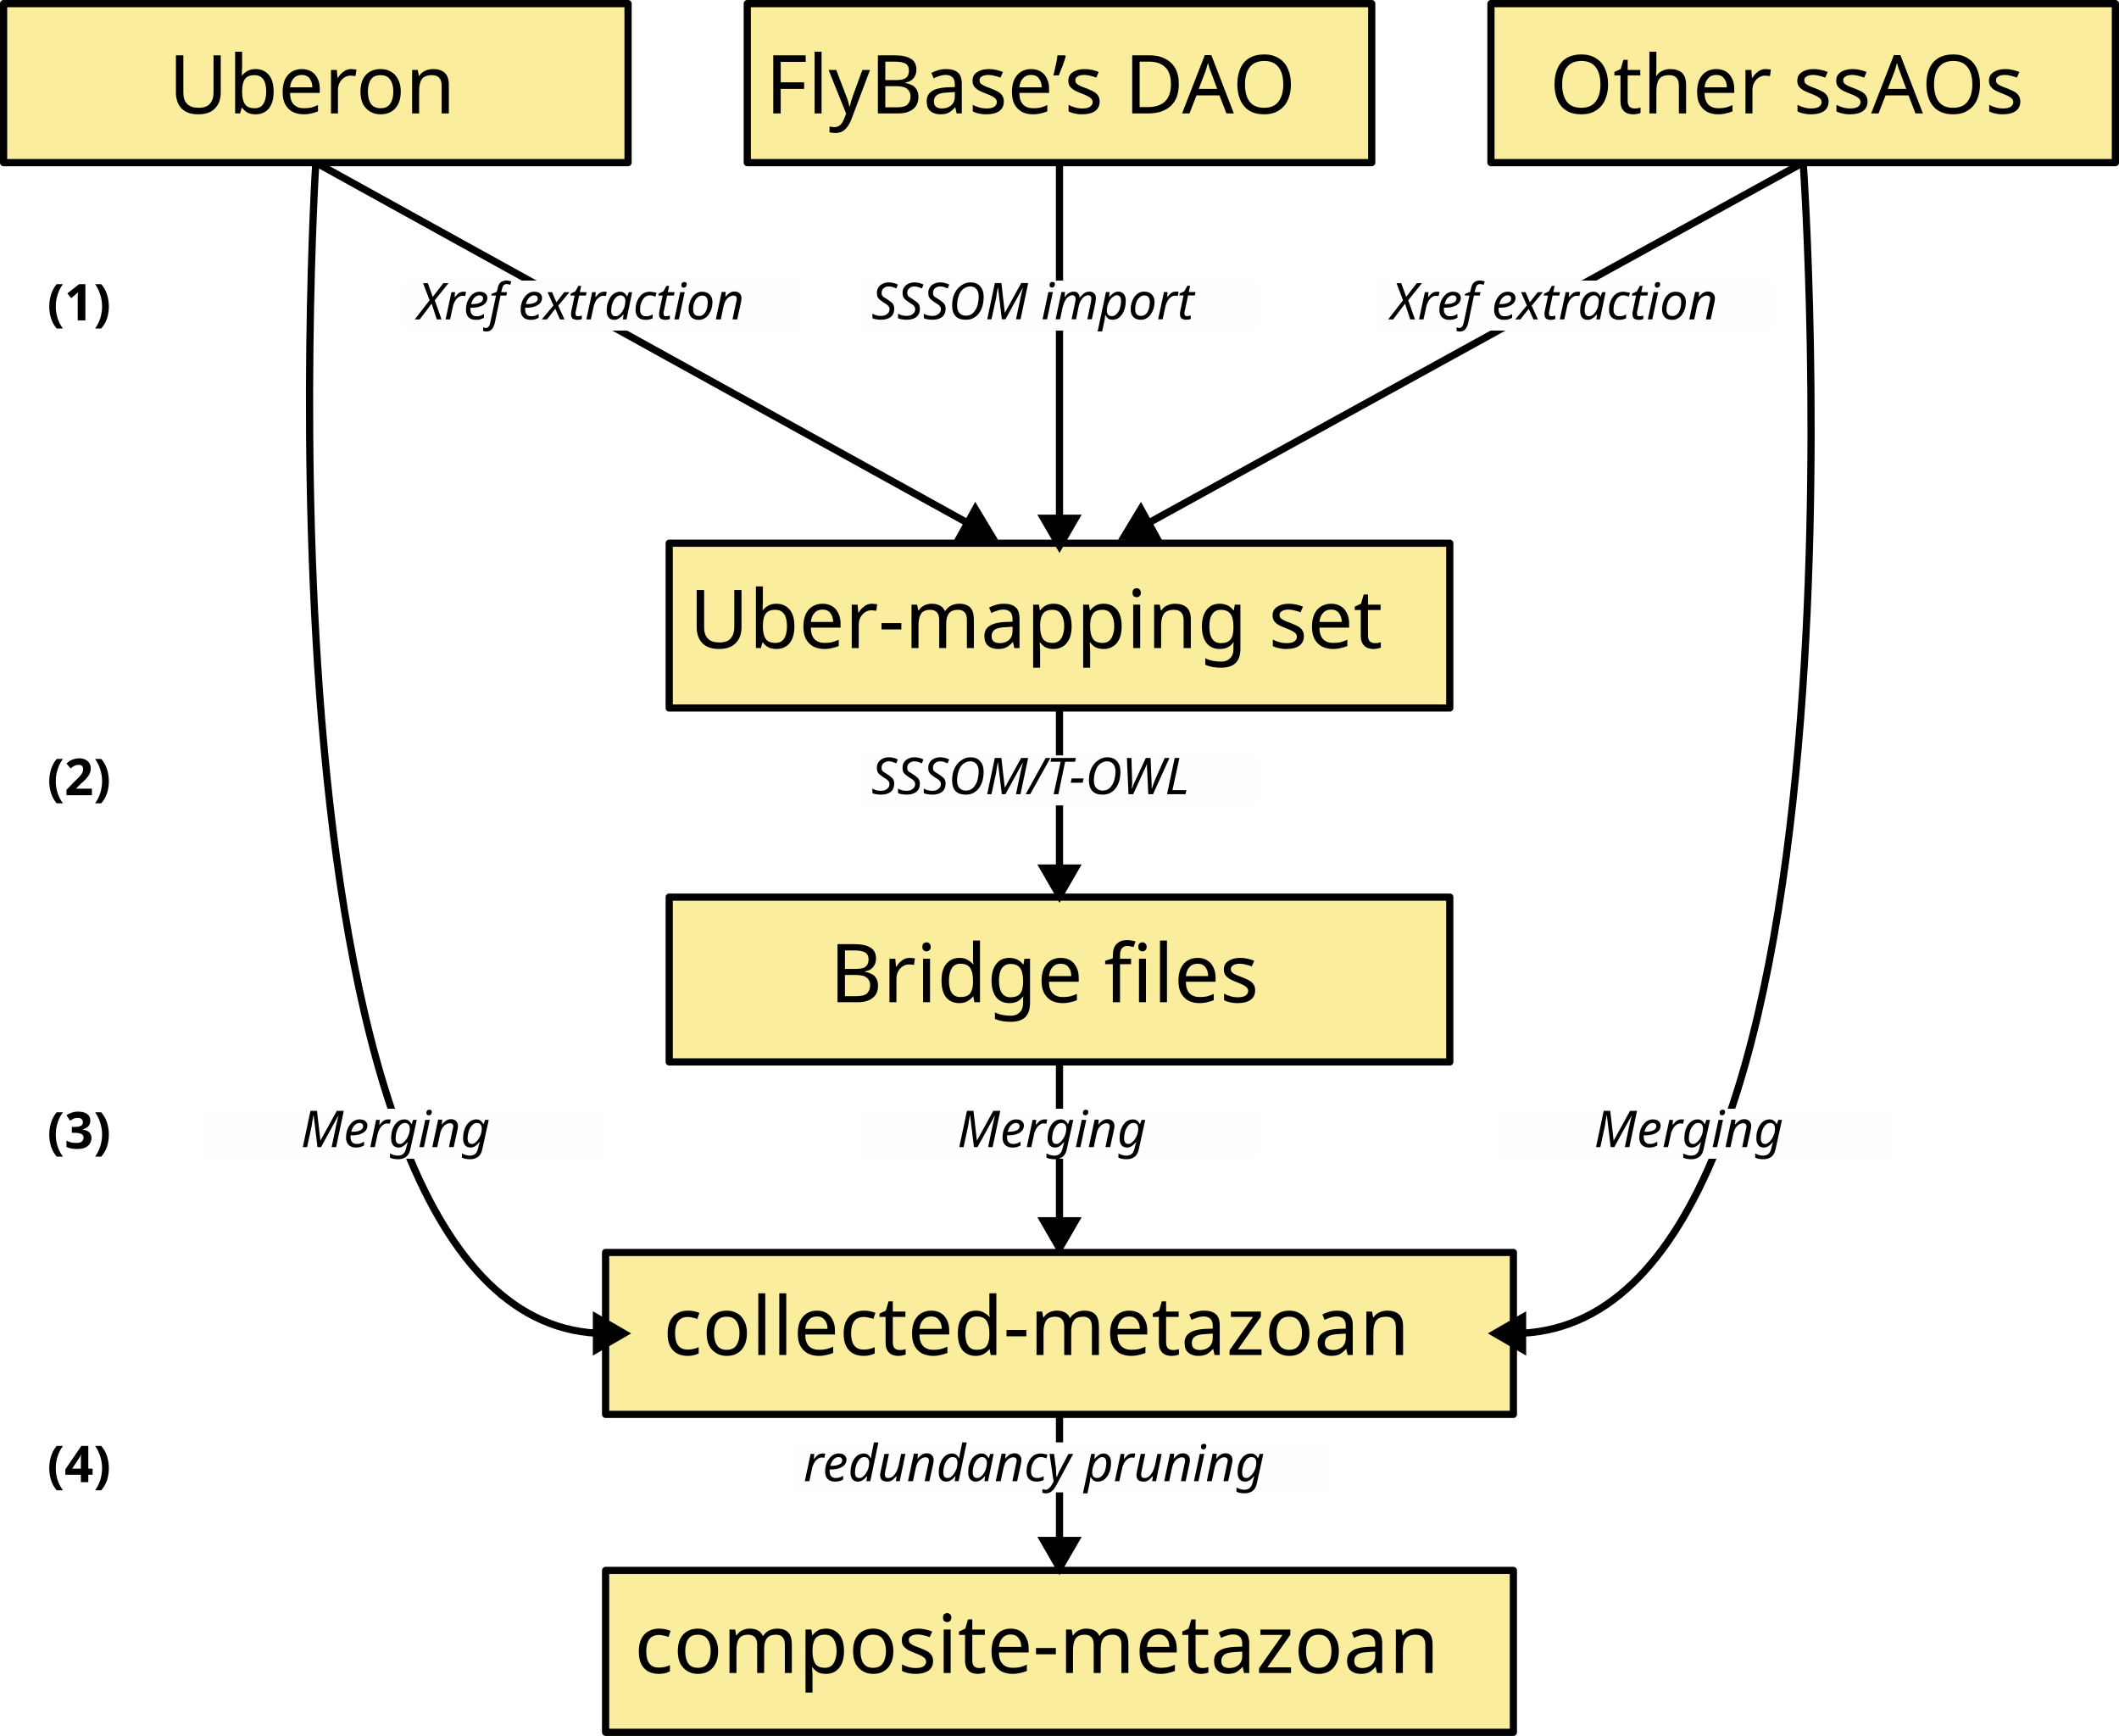
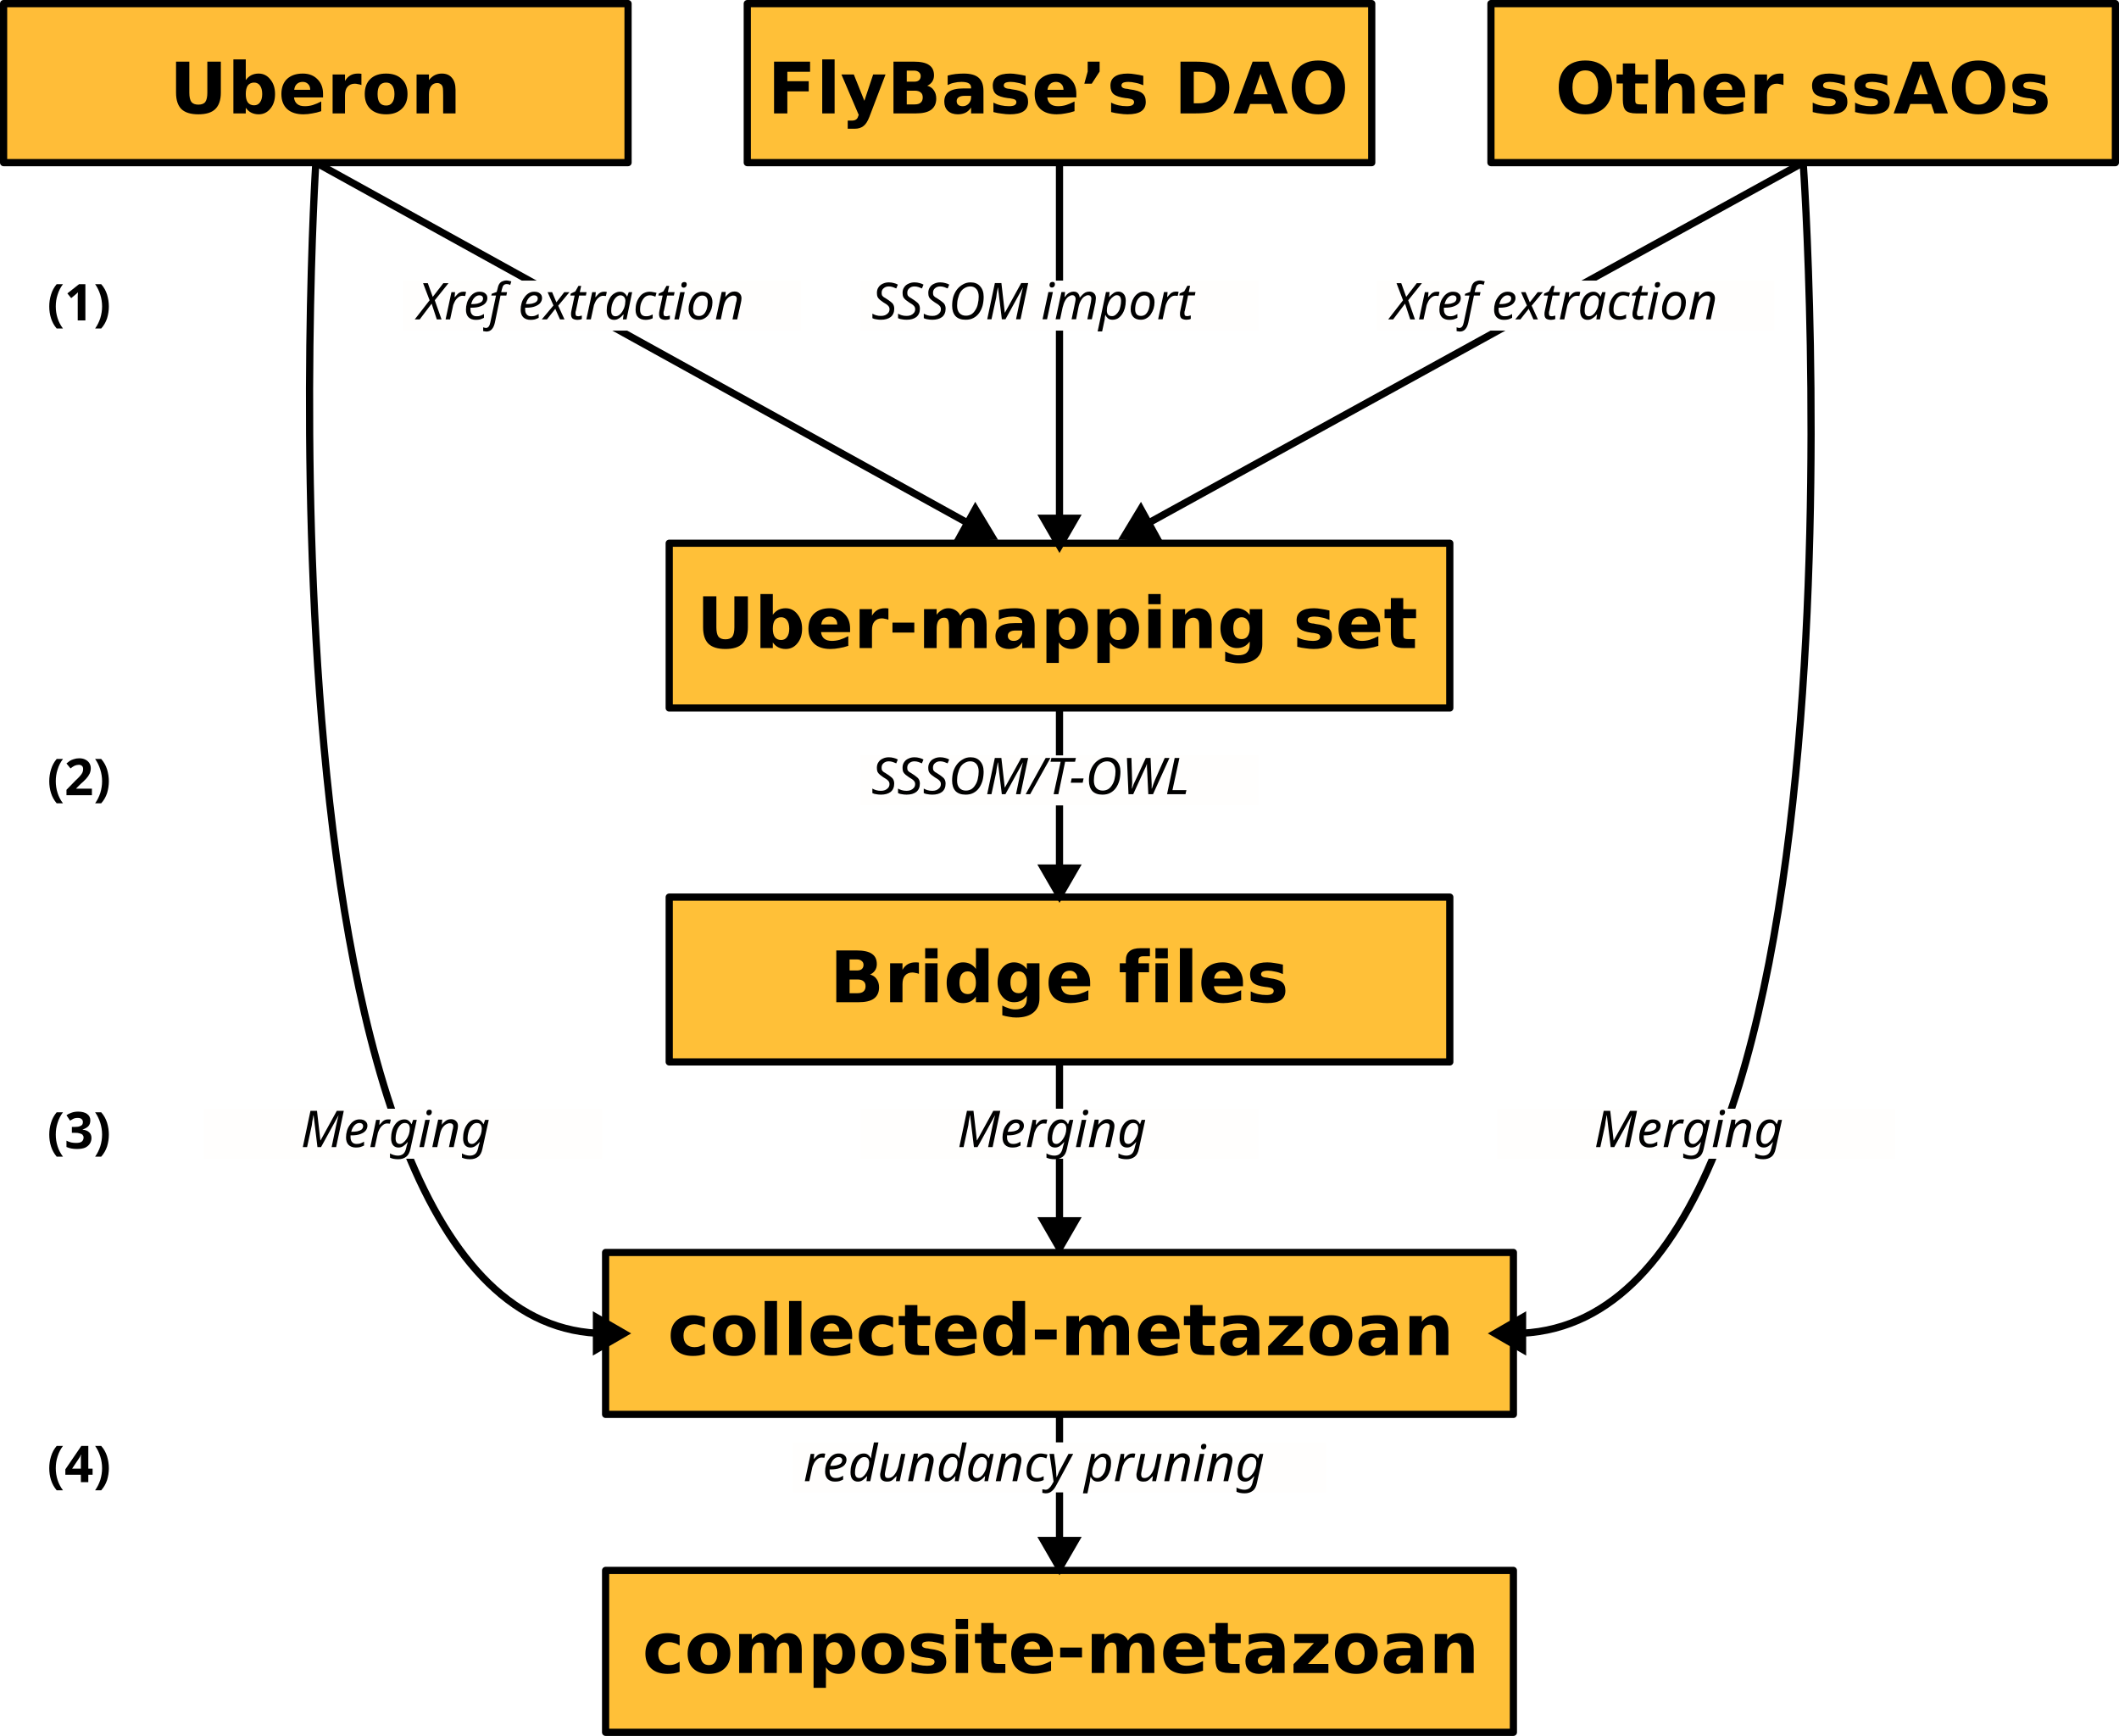
<svg xmlns="http://www.w3.org/2000/svg" width="147.08mm" height="120.482mm" viewBox="0 0 147.08 120.482" version="1.1" id="svg1">
  <defs id="defs1">
    <marker style="overflow:visible" id="Triangle" refX="0" refY="0" orient="auto-start-reverse" markerWidth="1" markerHeight="1" viewBox="0 0 1 1" preserveAspectRatio="xMidYMid">
      <path transform="scale(0.5)" style="fill:context-stroke;fill-rule:evenodd;stroke:context-stroke;stroke-width:1pt" d="M 5.77,0 -2.88,5 V -5 Z" id="path135" />
    </marker>
    <marker style="overflow:visible" id="Triangle-1" refX="0" refY="0" orient="auto-start-reverse" markerWidth="1" markerHeight="1" viewBox="0 0 1 1" preserveAspectRatio="xMidYMid">
      <path transform="scale(0.5)" style="fill:context-stroke;fill-rule:evenodd;stroke:context-stroke;stroke-width:1pt" d="M 5.77,0 -2.88,5 V -5 Z" id="path135-2" />
    </marker>
    <marker style="overflow:visible" id="Triangle-6" refX="0" refY="0" orient="auto-start-reverse" markerWidth="1" markerHeight="1" viewBox="0 0 1 1" preserveAspectRatio="xMidYMid">
      <path transform="scale(0.5)" style="fill:context-stroke;fill-rule:evenodd;stroke:context-stroke;stroke-width:1pt" d="M 5.77,0 -2.88,5 V -5 Z" id="path135-1" />
    </marker>
    <marker style="overflow:visible" id="Triangle-3" refX="0" refY="0" orient="auto-start-reverse" markerWidth="1" markerHeight="1" viewBox="0 0 1 1" preserveAspectRatio="xMidYMid">
      <path transform="scale(0.5)" style="fill:context-stroke;fill-rule:evenodd;stroke:context-stroke;stroke-width:1pt" d="M 5.77,0 -2.88,5 V -5 Z" id="path135-6" />
    </marker>
    <marker style="overflow:visible" id="Triangle-61" refX="0" refY="0" orient="auto-start-reverse" markerWidth="1" markerHeight="1" viewBox="0 0 1 1" preserveAspectRatio="xMidYMid">
      <path transform="scale(0.5)" style="fill:context-stroke;fill-rule:evenodd;stroke:context-stroke;stroke-width:1pt" d="M 5.77,0 -2.88,5 V -5 Z" id="path135-0" />
    </marker>
    <marker style="overflow:visible" id="Triangle-61-8" refX="0" refY="0" orient="auto-start-reverse" markerWidth="1" markerHeight="1" viewBox="0 0 1 1" preserveAspectRatio="xMidYMid">
      <path transform="scale(0.5)" style="fill:context-stroke;fill-rule:evenodd;stroke:context-stroke;stroke-width:1pt" d="M 5.77,0 -2.88,5 V -5 Z" id="path135-0-3" />
    </marker>
  </defs>
  <g id="layer1" transform="translate(-30.20246,-91.62075)">
    <g id="g1">
-       <rect style="fill:#faed9d;stroke:#000000;stroke-width:0.5;stroke-linejoin:round" id="rect1" width="43.344" height="11.037" x="30.452" y="91.871" />
-       <text xml:space="preserve" style="font-style:normal;font-variant:normal;font-weight:normal;font-stretch:normal;font-size:5.644px;line-height:1.25;font-family:sans-serif;-inkscape-font-specification:'sans-serif, Normal';font-variant-ligatures:normal;font-variant-caps:normal;font-variant-numeric:normal;font-variant-east-asian:normal;stroke-width:0.265" x="41.914" y="99.491" id="text1">
-         <tspan id="tspan1" style="font-style:normal;font-variant:normal;font-weight:normal;font-stretch:normal;font-size:5.644px;font-family:sans-serif;-inkscape-font-specification:'sans-serif, Normal';font-variant-ligatures:normal;font-variant-caps:normal;font-variant-numeric:normal;font-variant-east-asian:normal;stroke-width:0.265" x="41.914" y="99.491">Uberon</tspan>
+       <rect style="fill:#ffbd38;fill-opacity:1;stroke:#000000;stroke-width:0.5;stroke-linejoin:round" id="rect1" width="43.344" height="11.037" x="30.452" y="91.871" />
+       <text xml:space="preserve" style="font-style:normal;font-variant:normal;font-weight:bold;font-stretch:normal;font-size:4.939px;line-height:1.25;font-family:'DejaVu Sans';-inkscape-font-specification:'DejaVu Sans, Bold';font-variant-ligatures:normal;font-variant-caps:normal;font-variant-numeric:normal;font-variant-east-asian:normal;stroke-width:0.265" x="41.97" y="99.491" id="text1">
+         <tspan id="tspan1" style="font-style:normal;font-variant:normal;font-weight:bold;font-stretch:normal;font-size:4.939px;font-family:'DejaVu Sans';-inkscape-font-specification:'DejaVu Sans, Bold';font-variant-ligatures:normal;font-variant-caps:normal;font-variant-numeric:normal;font-variant-east-asian:normal;stroke-width:0.265" x="41.97" y="99.491">Uberon</tspan>
      </text>
    </g>
-     <g id="g5" transform="translate(-15.59577)">
-       <rect style="fill:#faed9d;stroke:#000000;stroke-width:0.5;stroke-linejoin:round" id="rect1-1" width="54.18" height="11.438" x="92.248" y="129.322" />
-       <text xml:space="preserve" style="font-style:normal;font-variant:normal;font-weight:normal;font-stretch:normal;font-size:5.644px;line-height:1.25;font-family:sans-serif;-inkscape-font-specification:'sans-serif, Normal';font-variant-ligatures:normal;font-variant-caps:normal;font-variant-numeric:normal;font-variant-east-asian:normal;stroke-width:0.265" x="93.656" y="136.602" id="text1-38">
-         <tspan id="tspan1-8" style="font-style:normal;font-variant:normal;font-weight:normal;font-stretch:normal;font-size:5.644px;font-family:sans-serif;-inkscape-font-specification:'sans-serif, Normal';font-variant-ligatures:normal;font-variant-caps:normal;font-variant-numeric:normal;font-variant-east-asian:normal;stroke-width:0.265" x="93.656" y="136.602">Uber-mapping set</tspan>
+     <g id="g4">
+       <rect style="fill:#ffc038;fill-opacity:1;stroke:#000000;stroke-width:0.5;stroke-linejoin:round" id="rect1-1" width="54.18" height="11.438" x="76.653" y="129.322" />
+       <text xml:space="preserve" style="font-style:normal;font-variant:normal;font-weight:bold;font-stretch:normal;font-size:4.939px;line-height:1.25;font-family:'DejaVu Sans';-inkscape-font-specification:'DejaVu Sans, Bold';font-variant-ligatures:normal;font-variant-caps:normal;font-variant-numeric:normal;font-variant-east-asian:normal;stroke-width:0.265" x="78.55" y="136.602" id="text1-38">
+         <tspan id="tspan1-8" style="font-style:normal;font-variant:normal;font-weight:bold;font-stretch:normal;font-size:4.939px;font-family:'DejaVu Sans';-inkscape-font-specification:'DejaVu Sans, Bold';font-variant-ligatures:normal;font-variant-caps:normal;font-variant-numeric:normal;font-variant-east-asian:normal;stroke-width:0.265" x="78.55" y="136.602">Uber-mapping set</tspan>
      </text>
    </g>
-     <g id="g6" transform="translate(-15.59577,24.56361)">
-       <rect style="fill:#faed9d;stroke:#000000;stroke-width:0.5;stroke-linejoin:round" id="rect1-1-2" width="54.18" height="11.438" x="92.248" y="129.322" />
-       <text xml:space="preserve" style="font-style:normal;font-variant:normal;font-weight:normal;font-stretch:normal;font-size:5.644px;line-height:1.25;font-family:sans-serif;-inkscape-font-specification:'sans-serif, Normal';font-variant-ligatures:normal;font-variant-caps:normal;font-variant-numeric:normal;font-variant-east-asian:normal;stroke-width:0.265" x="103.382" y="136.616" id="text1-38-9">
-         <tspan id="tspan1-8-7" style="font-style:normal;font-variant:normal;font-weight:normal;font-stretch:normal;font-size:5.644px;font-family:sans-serif;-inkscape-font-specification:'sans-serif, Normal';font-variant-ligatures:normal;font-variant-caps:normal;font-variant-numeric:normal;font-variant-east-asian:normal;stroke-width:0.265" x="103.382" y="136.616">Bridge files</tspan>
+     <g id="g5">
+       <rect style="fill:#ffc038;fill-opacity:1;stroke:#000000;stroke-width:0.5;stroke-linejoin:round" id="rect1-1-2" width="54.18" height="11.438" x="76.653" y="153.885" />
+       <text xml:space="preserve" style="font-style:normal;font-variant:normal;font-weight:bold;font-stretch:normal;font-size:4.939px;line-height:1.25;font-family:'DejaVu Sans';-inkscape-font-specification:'DejaVu Sans, Bold';font-variant-ligatures:normal;font-variant-caps:normal;font-variant-numeric:normal;font-variant-east-asian:normal;stroke-width:0.265" x="87.795" y="161.179" id="text1-38-9">
+         <tspan id="tspan1-8-7" style="font-style:normal;font-variant:normal;font-weight:bold;font-stretch:normal;font-size:4.939px;font-family:'DejaVu Sans';-inkscape-font-specification:'DejaVu Sans, Bold';font-variant-ligatures:normal;font-variant-caps:normal;font-variant-numeric:normal;font-variant-east-asian:normal;stroke-width:0.265" x="87.795" y="161.179">Bridge files</tspan>
      </text>
    </g>
-     <g id="g3">
-       <rect style="fill:#faed9d;stroke:#000000;stroke-width:0.5;stroke-linejoin:round" id="rect1-1-5" width="63.009" height="11.237" x="72.238" y="178.549" />
-       <text xml:space="preserve" style="font-style:normal;font-variant:normal;font-weight:normal;font-stretch:normal;font-size:5.644px;line-height:1.25;font-family:sans-serif;-inkscape-font-specification:'sans-serif, Normal';font-variant-ligatures:normal;font-variant-caps:normal;font-variant-numeric:normal;font-variant-east-asian:normal;stroke-width:0.265" x="76.231" y="185.666" id="text1-38-1">
-         <tspan id="tspan1-8-2" style="font-style:normal;font-variant:normal;font-weight:normal;font-stretch:normal;font-size:5.644px;font-family:sans-serif;-inkscape-font-specification:'sans-serif, Normal';font-variant-ligatures:normal;font-variant-caps:normal;font-variant-numeric:normal;font-variant-east-asian:normal;stroke-width:0.265" x="76.231" y="185.666">collected-metazoan</tspan>
-       </text>
-     </g>
-     <g id="g7">
-       <rect style="fill:#faed9d;stroke:#000000;stroke-width:0.5;stroke-linejoin:round" id="rect1-1-5-6" width="63.009" height="11.237" x="72.238" y="200.616" />
-       <text xml:space="preserve" style="font-style:normal;font-variant:normal;font-weight:normal;font-stretch:normal;font-size:5.644px;line-height:1.25;font-family:sans-serif;-inkscape-font-specification:'sans-serif, Normal';font-variant-ligatures:normal;font-variant-caps:normal;font-variant-numeric:normal;font-variant-east-asian:normal;stroke-width:0.265" x="74.229" y="207.732" id="text1-38-1-0">
-         <tspan id="tspan1-8-2-3" style="font-style:normal;font-variant:normal;font-weight:normal;font-stretch:normal;font-size:5.644px;font-family:sans-serif;-inkscape-font-specification:'sans-serif, Normal';font-variant-ligatures:normal;font-variant-caps:normal;font-variant-numeric:normal;font-variant-east-asian:normal;stroke-width:0.265" x="74.229" y="207.732">composite-metazoan</tspan>
+     <rect style="fill:#ffc038;fill-opacity:1;stroke:#000000;stroke-width:0.5;stroke-linejoin:round" id="rect1-1-5" width="63.009" height="11.237" x="72.238" y="178.549" />
+     <text xml:space="preserve" style="font-style:normal;font-variant:normal;font-weight:bold;font-stretch:normal;font-size:4.939px;line-height:1.25;font-family:'DejaVu Sans';-inkscape-font-specification:'DejaVu Sans, Bold';font-variant-ligatures:normal;font-variant-caps:normal;font-variant-numeric:normal;font-variant-east-asian:normal;stroke-width:0.265" x="76.536" y="185.666" id="text1-38-1">
+       <tspan id="tspan1-8-2" style="font-style:normal;font-variant:normal;font-weight:bold;font-stretch:normal;font-size:4.939px;font-family:'DejaVu Sans';-inkscape-font-specification:'DejaVu Sans, Bold';font-variant-ligatures:normal;font-variant-caps:normal;font-variant-numeric:normal;font-variant-east-asian:normal;stroke-width:0.265" x="76.536" y="185.666">collected-metazoan</tspan>
+     </text>
+     <g id="g6">
+       <rect style="fill:#ffc038;fill-opacity:1;stroke:#000000;stroke-width:0.5;stroke-linejoin:round" id="rect1-1-5-6" width="63.009" height="11.237" x="72.238" y="200.616" />
+       <text xml:space="preserve" style="font-style:normal;font-variant:normal;font-weight:bold;font-stretch:normal;font-size:4.939px;line-height:1.25;font-family:'DejaVu Sans';-inkscape-font-specification:'DejaVu Sans, Bold';font-variant-ligatures:normal;font-variant-caps:normal;font-variant-numeric:normal;font-variant-east-asian:normal;stroke-width:0.265" x="74.782" y="207.732" id="text1-38-1-0">
+         <tspan id="tspan1-8-2-3" style="font-style:normal;font-variant:normal;font-weight:bold;font-stretch:normal;font-size:4.939px;font-family:'DejaVu Sans';-inkscape-font-specification:'DejaVu Sans, Bold';font-variant-ligatures:normal;font-variant-caps:normal;font-variant-numeric:normal;font-variant-east-asian:normal;stroke-width:0.265" x="74.782" y="207.732">composite-metazoan</tspan>
      </text>
    </g>
    <path style="fill:none;stroke:#000000;stroke-width:0.5;stroke-linecap:butt;stroke-linejoin:miter;stroke-dasharray:none;stroke-opacity:1;marker-end:url(#Triangle)" d="m 52.124,102.907 45.8,25.318" id="path7" />
    <path style="fill:none;stroke:#000000;stroke-width:0.5;stroke-linecap:butt;stroke-linejoin:miter;stroke-dasharray:none;stroke-opacity:1;marker-end:url(#Triangle-6)" d="m 155.361,102.907 -45.998,25.318" id="path7-8" />
    <path style="fill:none;stroke:#000000;stroke-width:0.5;stroke-linecap:butt;stroke-linejoin:miter;stroke-dasharray:none;stroke-opacity:1;marker-end:url(#Triangle-1)" d="m 103.742,102.907 1e-5,25.318" id="path7-1" />
    <path style="fill:none;stroke:#000000;stroke-width:0.5;stroke-linecap:butt;stroke-linejoin:miter;stroke-dasharray:none;stroke-opacity:1;marker-end:url(#Triangle-3)" d="m 103.742,140.76 1e-5,11.746" id="path7-4" />
    <path style="fill:none;stroke:#000000;stroke-width:0.5;stroke-linecap:butt;stroke-linejoin:miter;stroke-dasharray:none;stroke-opacity:1;marker-end:url(#Triangle-61)" d="m 103.742,165.323 1e-5,11.664" id="path7-0" />
    <path style="fill:none;stroke:#000000;stroke-width:0.5;stroke-linecap:butt;stroke-linejoin:miter;stroke-dasharray:none;stroke-opacity:1;marker-end:url(#Triangle-61)" d="m 52.124,102.907 c 0,0 -5.172,81.261 20.114,81.261" id="path10" />
    <path style="fill:none;stroke:#000000;stroke-width:0.5;stroke-linecap:butt;stroke-linejoin:miter;stroke-dasharray:none;stroke-opacity:1;marker-end:url(#Triangle-61)" d="m 155.361,102.907 c 0,0 5.771,81.261 -20.114,81.261" id="path11" />
    <g id="g11" transform="translate(-15.59577,24.71931)">
      <rect style="fill:#fffefd;fill-opacity:1;stroke:none;stroke-width:0.508;stroke-linejoin:round;stroke-dasharray:none" id="rect11" width="27.625" height="3.472" x="73.771" y="86.376" />
      <text xml:space="preserve" style="font-style:italic;font-variant:normal;font-weight:normal;font-stretch:normal;font-size:3.528px;line-height:1.25;font-family:sans-serif;-inkscape-font-specification:'sans-serif, Italic';font-variant-ligatures:normal;font-variant-caps:normal;font-variant-numeric:normal;font-variant-east-asian:normal;stroke-width:0.265" x="74.773" y="89.073" id="text11">
        <tspan id="tspan11" style="font-style:italic;font-variant:normal;font-weight:normal;font-stretch:normal;font-size:3.528px;font-family:sans-serif;-inkscape-font-specification:'sans-serif, Italic';font-variant-ligatures:normal;font-variant-caps:normal;font-variant-numeric:normal;font-variant-east-asian:normal;stroke-width:0.265" x="74.773" y="89.073">Xref extraction</tspan>
      </text>
    </g>
    <g id="g11-3" transform="translate(51.97054,24.71931)">
      <rect style="fill:#fffefd;fill-opacity:1;stroke:none;stroke-width:0.508;stroke-linejoin:round;stroke-dasharray:none" id="rect11-7" width="27.625" height="3.472" x="73.771" y="86.376" />
      <text xml:space="preserve" style="font-style:italic;font-variant:normal;font-weight:normal;font-stretch:normal;font-size:3.528px;line-height:1.25;font-family:sans-serif;-inkscape-font-specification:'sans-serif, Italic';font-variant-ligatures:normal;font-variant-caps:normal;font-variant-numeric:normal;font-variant-east-asian:normal;stroke-width:0.265" x="74.773" y="89.073" id="text11-9">
        <tspan id="tspan11-0" style="font-style:italic;font-variant:normal;font-weight:normal;font-stretch:normal;font-size:3.528px;font-family:sans-serif;-inkscape-font-specification:'sans-serif, Italic';font-variant-ligatures:normal;font-variant-caps:normal;font-variant-numeric:normal;font-variant-east-asian:normal;stroke-width:0.265" x="74.773" y="89.073">Xref extraction</tspan>
      </text>
    </g>
    <g id="g11-8" transform="translate(16.15871,24.71931)">
      <g id="g12">
        <rect style="fill:#fffefd;fill-opacity:1;stroke:none;stroke-width:0.508;stroke-linejoin:round;stroke-dasharray:none" id="rect11-2" width="27.625" height="3.472" x="73.771" y="86.376" />
        <text xml:space="preserve" style="font-style:italic;font-variant:normal;font-weight:normal;font-stretch:normal;font-size:3.528px;line-height:1.25;font-family:sans-serif;-inkscape-font-specification:'sans-serif, Italic';font-variant-ligatures:normal;font-variant-caps:normal;font-variant-numeric:normal;font-variant-east-asian:normal;stroke-width:0.265" x="74.534" y="89.066" id="text11-2">
          <tspan id="tspan11-6" style="font-style:italic;font-variant:normal;font-weight:normal;font-stretch:normal;font-size:3.528px;font-family:sans-serif;-inkscape-font-specification:'sans-serif, Italic';font-variant-ligatures:normal;font-variant-caps:normal;font-variant-numeric:normal;font-variant-east-asian:normal;stroke-width:0.265" x="74.534" y="89.066">SSSOM import</tspan>
        </text>
      </g>
    </g>
    <g id="g8">
      <rect style="fill:#fffefd;fill-opacity:1;stroke:none;stroke-width:0.508;stroke-linejoin:round;stroke-dasharray:none" id="rect11-2-1" width="27.625" height="3.472" x="89.93" y="144.049" />
      <text xml:space="preserve" style="font-style:italic;font-variant:normal;font-weight:normal;font-stretch:normal;font-size:3.528px;line-height:1.25;font-family:sans-serif;-inkscape-font-specification:'sans-serif, Italic';font-variant-ligatures:normal;font-variant-caps:normal;font-variant-numeric:normal;font-variant-east-asian:normal;stroke-width:0.265" x="90.692" y="146.739" id="text11-2-0">
        <tspan id="tspan11-6-4" style="font-style:italic;font-variant:normal;font-weight:normal;font-stretch:normal;font-size:3.528px;font-family:sans-serif;-inkscape-font-specification:'sans-serif, Italic';font-variant-ligatures:normal;font-variant-caps:normal;font-variant-numeric:normal;font-variant-east-asian:normal;stroke-width:0.265" x="90.692" y="146.739">SSSOM/T-OWL</tspan>
      </text>
    </g>
    <g id="g11-8-7" transform="translate(40.79315,61.52622)">
      <g id="g12-3">
        <g id="g13" transform="translate(-24.63443,20.6691)">
          <rect style="fill:#fffefd;fill-opacity:1;stroke:none;stroke-width:0.508;stroke-linejoin:round;stroke-dasharray:none" id="rect11-2-3" width="27.625" height="3.472" x="73.771" y="86.376" />
          <text xml:space="preserve" style="font-style:italic;font-variant:normal;font-weight:normal;font-stretch:normal;font-size:3.528px;line-height:1.25;font-family:sans-serif;-inkscape-font-specification:'sans-serif, Italic';font-variant-ligatures:normal;font-variant-caps:normal;font-variant-numeric:normal;font-variant-east-asian:normal;stroke-width:0.265" x="80.489" y="89.038" id="text11-2-2">
            <tspan id="tspan11-6-1" style="font-style:italic;font-variant:normal;font-weight:normal;font-stretch:normal;font-size:3.528px;font-family:sans-serif;-inkscape-font-specification:'sans-serif, Italic';font-variant-ligatures:normal;font-variant-caps:normal;font-variant-numeric:normal;font-variant-east-asian:normal;stroke-width:0.265" x="80.489" y="89.038">Merging</tspan>
          </text>
        </g>
        <g id="g13-4" transform="translate(-70.20126,20.6691)">
          <rect style="fill:#fffefd;fill-opacity:1;stroke:none;stroke-width:0.508;stroke-linejoin:round;stroke-dasharray:none" id="rect11-2-3-7" width="27.625" height="3.472" x="73.771" y="86.376" />
          <text xml:space="preserve" style="font-style:italic;font-variant:normal;font-weight:normal;font-stretch:normal;font-size:3.528px;line-height:1.25;font-family:sans-serif;-inkscape-font-specification:'sans-serif, Italic';font-variant-ligatures:normal;font-variant-caps:normal;font-variant-numeric:normal;font-variant-east-asian:normal;stroke-width:0.265" x="80.489" y="89.038" id="text11-2-2-9">
            <tspan id="tspan11-6-1-8" style="font-style:italic;font-variant:normal;font-weight:normal;font-stretch:normal;font-size:3.528px;font-family:sans-serif;-inkscape-font-specification:'sans-serif, Italic';font-variant-ligatures:normal;font-variant-caps:normal;font-variant-numeric:normal;font-variant-east-asian:normal;stroke-width:0.265" x="80.489" y="89.038">Merging</tspan>
          </text>
        </g>
        <g id="g13-42" transform="translate(19.56244,20.6691)">
          <rect style="fill:#fffefd;fill-opacity:1;stroke:none;stroke-width:0.508;stroke-linejoin:round;stroke-dasharray:none" id="rect11-2-3-5" width="27.625" height="3.472" x="73.771" y="86.376" />
          <text xml:space="preserve" style="font-style:italic;font-variant:normal;font-weight:normal;font-stretch:normal;font-size:3.528px;line-height:1.25;font-family:sans-serif;-inkscape-font-specification:'sans-serif, Italic';font-variant-ligatures:normal;font-variant-caps:normal;font-variant-numeric:normal;font-variant-east-asian:normal;stroke-width:0.265" x="80.489" y="89.038" id="text11-2-2-0">
            <tspan id="tspan11-6-1-7" style="font-style:italic;font-variant:normal;font-weight:normal;font-stretch:normal;font-size:3.528px;font-family:sans-serif;-inkscape-font-specification:'sans-serif, Italic';font-variant-ligatures:normal;font-variant-caps:normal;font-variant-numeric:normal;font-variant-east-asian:normal;stroke-width:0.265" x="80.489" y="89.038">Merging</tspan>
          </text>
        </g>
      </g>
    </g>
-     <g id="g4" transform="translate(2.613725)">
-       <rect style="fill:#faed9d;stroke:#000000;stroke-width:0.5;stroke-linejoin:round" id="rect1-5" width="43.344" height="11.037" x="79.457" y="91.871" />
-       <text xml:space="preserve" style="font-style:normal;font-variant:normal;font-weight:normal;font-stretch:normal;font-size:5.644px;line-height:1.25;font-family:sans-serif;-inkscape-font-specification:'sans-serif, Normal';font-variant-ligatures:normal;font-variant-caps:normal;font-variant-numeric:normal;font-variant-east-asian:normal;stroke-width:0.265" x="80.713" y="99.491" id="text1-3">
-         <tspan id="tspan1-9" style="font-style:normal;font-variant:normal;font-weight:normal;font-stretch:normal;font-size:5.644px;font-family:sans-serif;-inkscape-font-specification:'sans-serif, Normal';font-variant-ligatures:normal;font-variant-caps:normal;font-variant-numeric:normal;font-variant-east-asian:normal;stroke-width:0.265" x="80.713" y="99.491">FlyBase’s DAO</tspan>
+     <g id="g2">
+       <rect style="fill:#ffc038;fill-opacity:1;stroke:#000000;stroke-width:0.5;stroke-linejoin:round" id="rect1-5" width="43.344" height="11.037" x="82.071" y="91.871" />
+       <text xml:space="preserve" style="font-style:normal;font-variant:normal;font-weight:bold;font-stretch:normal;font-size:4.939px;line-height:1.25;font-family:'DejaVu Sans';-inkscape-font-specification:'DejaVu Sans, Bold';font-variant-ligatures:normal;font-variant-caps:normal;font-variant-numeric:normal;font-variant-east-asian:normal;stroke-width:0.265" x="83.476" y="99.491" id="text1-3">
+         <tspan id="tspan1-9" style="font-style:normal;font-variant:normal;font-weight:bold;font-stretch:normal;font-size:4.939px;font-family:'DejaVu Sans';-inkscape-font-specification:'DejaVu Sans, Bold';font-variant-ligatures:normal;font-variant-caps:normal;font-variant-numeric:normal;font-variant-east-asian:normal;stroke-width:0.265" x="83.476" y="99.491">FlyBase’s DAO</tspan>
      </text>
    </g>
-     <g id="g2">
-       <rect style="fill:#faed9d;stroke:#000000;stroke-width:0.5;stroke-linejoin:round" id="rect1-9" width="43.344" height="11.037" x="133.689" y="91.871" />
-       <text xml:space="preserve" style="font-style:normal;font-variant:normal;font-weight:normal;font-stretch:normal;font-size:5.644px;line-height:1.25;font-family:sans-serif;-inkscape-font-specification:'sans-serif, Normal';font-variant-ligatures:normal;font-variant-caps:normal;font-variant-numeric:normal;font-variant-east-asian:normal;stroke-width:0.265" x="137.759" y="99.491" id="text1-6">
-         <tspan id="tspan1-7" style="font-style:normal;font-variant:normal;font-weight:normal;font-stretch:normal;font-size:5.644px;font-family:sans-serif;-inkscape-font-specification:'sans-serif, Normal';font-variant-ligatures:normal;font-variant-caps:normal;font-variant-numeric:normal;font-variant-east-asian:normal;stroke-width:0.265" x="137.759" y="99.491">Other ssAOs</tspan>
+     <g id="g3">
+       <rect style="fill:#ffc038;fill-opacity:1;stroke:#000000;stroke-width:0.5;stroke-linejoin:round" id="rect1-9" width="43.344" height="11.037" x="133.689" y="91.871" />
+       <text xml:space="preserve" style="font-style:normal;font-variant:normal;font-weight:bold;font-stretch:normal;font-size:4.939px;line-height:1.25;font-family:'DejaVu Sans';-inkscape-font-specification:'DejaVu Sans, Bold';font-variant-ligatures:normal;font-variant-caps:normal;font-variant-numeric:normal;font-variant-east-asian:normal;stroke-width:0.265" x="138.144" y="99.491" id="text1-6">
+         <tspan id="tspan1-7" style="font-style:normal;font-variant:normal;font-weight:bold;font-stretch:normal;font-size:4.939px;font-family:'DejaVu Sans';-inkscape-font-specification:'DejaVu Sans, Bold';font-variant-ligatures:normal;font-variant-caps:normal;font-variant-numeric:normal;font-variant-east-asian:normal;stroke-width:0.265" x="138.144" y="99.491">Other ssAOs</tspan>
      </text>
    </g>
    <path style="fill:none;stroke:#000000;stroke-width:0.5;stroke-linecap:butt;stroke-linejoin:miter;stroke-dasharray:none;stroke-opacity:1;marker-end:url(#Triangle-61-8)" d="m 103.743,189.787 v 9.388" id="path7-0-2" />
    <g id="g9" transform="translate(-4.721506)">
      <rect style="fill:#fffefd;fill-opacity:1;stroke:none;stroke-width:0.589;stroke-linejoin:round;stroke-dasharray:none" id="rect11-2-1-1" width="37.068" height="3.472" x="89.93" y="191.729" />
      <text xml:space="preserve" style="font-style:italic;font-variant:normal;font-weight:normal;font-stretch:normal;font-size:3.528px;line-height:1.25;font-family:sans-serif;-inkscape-font-specification:'sans-serif, Italic';font-variant-ligatures:normal;font-variant-caps:normal;font-variant-numeric:normal;font-variant-east-asian:normal;stroke-width:0.265" x="90.692" y="194.42" id="text11-2-0-7">
        <tspan id="tspan11-6-4-1" style="font-style:italic;font-variant:normal;font-weight:normal;font-stretch:normal;font-size:3.528px;font-family:sans-serif;-inkscape-font-specification:'sans-serif, Italic';font-variant-ligatures:normal;font-variant-caps:normal;font-variant-numeric:normal;font-variant-east-asian:normal;stroke-width:0.265" x="90.692" y="194.42">redundancy pruning</tspan>
      </text>
    </g>
    <text xml:space="preserve" style="font-weight:bold;font-size:3.528px;line-height:1.25;font-family:sans-serif;-inkscape-font-specification:'sans-serif Bold';stroke-width:0.265" x="33.48" y="113.857" id="text9">
      <tspan id="tspan9" style="stroke-width:0.265" x="33.48" y="113.857">(1)</tspan>
    </text>
    <text xml:space="preserve" style="font-weight:bold;font-size:3.528px;line-height:1.25;font-family:sans-serif;-inkscape-font-specification:'sans-serif Bold';stroke-width:0.265" x="33.48" y="146.811" id="text9-0">
      <tspan id="tspan9-6" style="stroke-width:0.265" x="33.48" y="146.811">(2)</tspan>
    </text>
    <text xml:space="preserve" style="font-weight:bold;font-size:3.528px;line-height:1.25;font-family:sans-serif;-inkscape-font-specification:'sans-serif Bold';stroke-width:0.265" x="33.48" y="171.333" id="text9-1">
      <tspan id="tspan9-0" style="stroke-width:0.265" x="33.48" y="171.333">(3)</tspan>
    </text>
    <text xml:space="preserve" style="font-weight:bold;font-size:3.528px;line-height:1.25;font-family:sans-serif;-inkscape-font-specification:'sans-serif Bold';stroke-width:0.265" x="33.48" y="194.491" id="text9-6">
      <tspan id="tspan9-2" style="stroke-width:0.265" x="33.48" y="194.491">(4)</tspan>
    </text>
  </g>
</svg>
